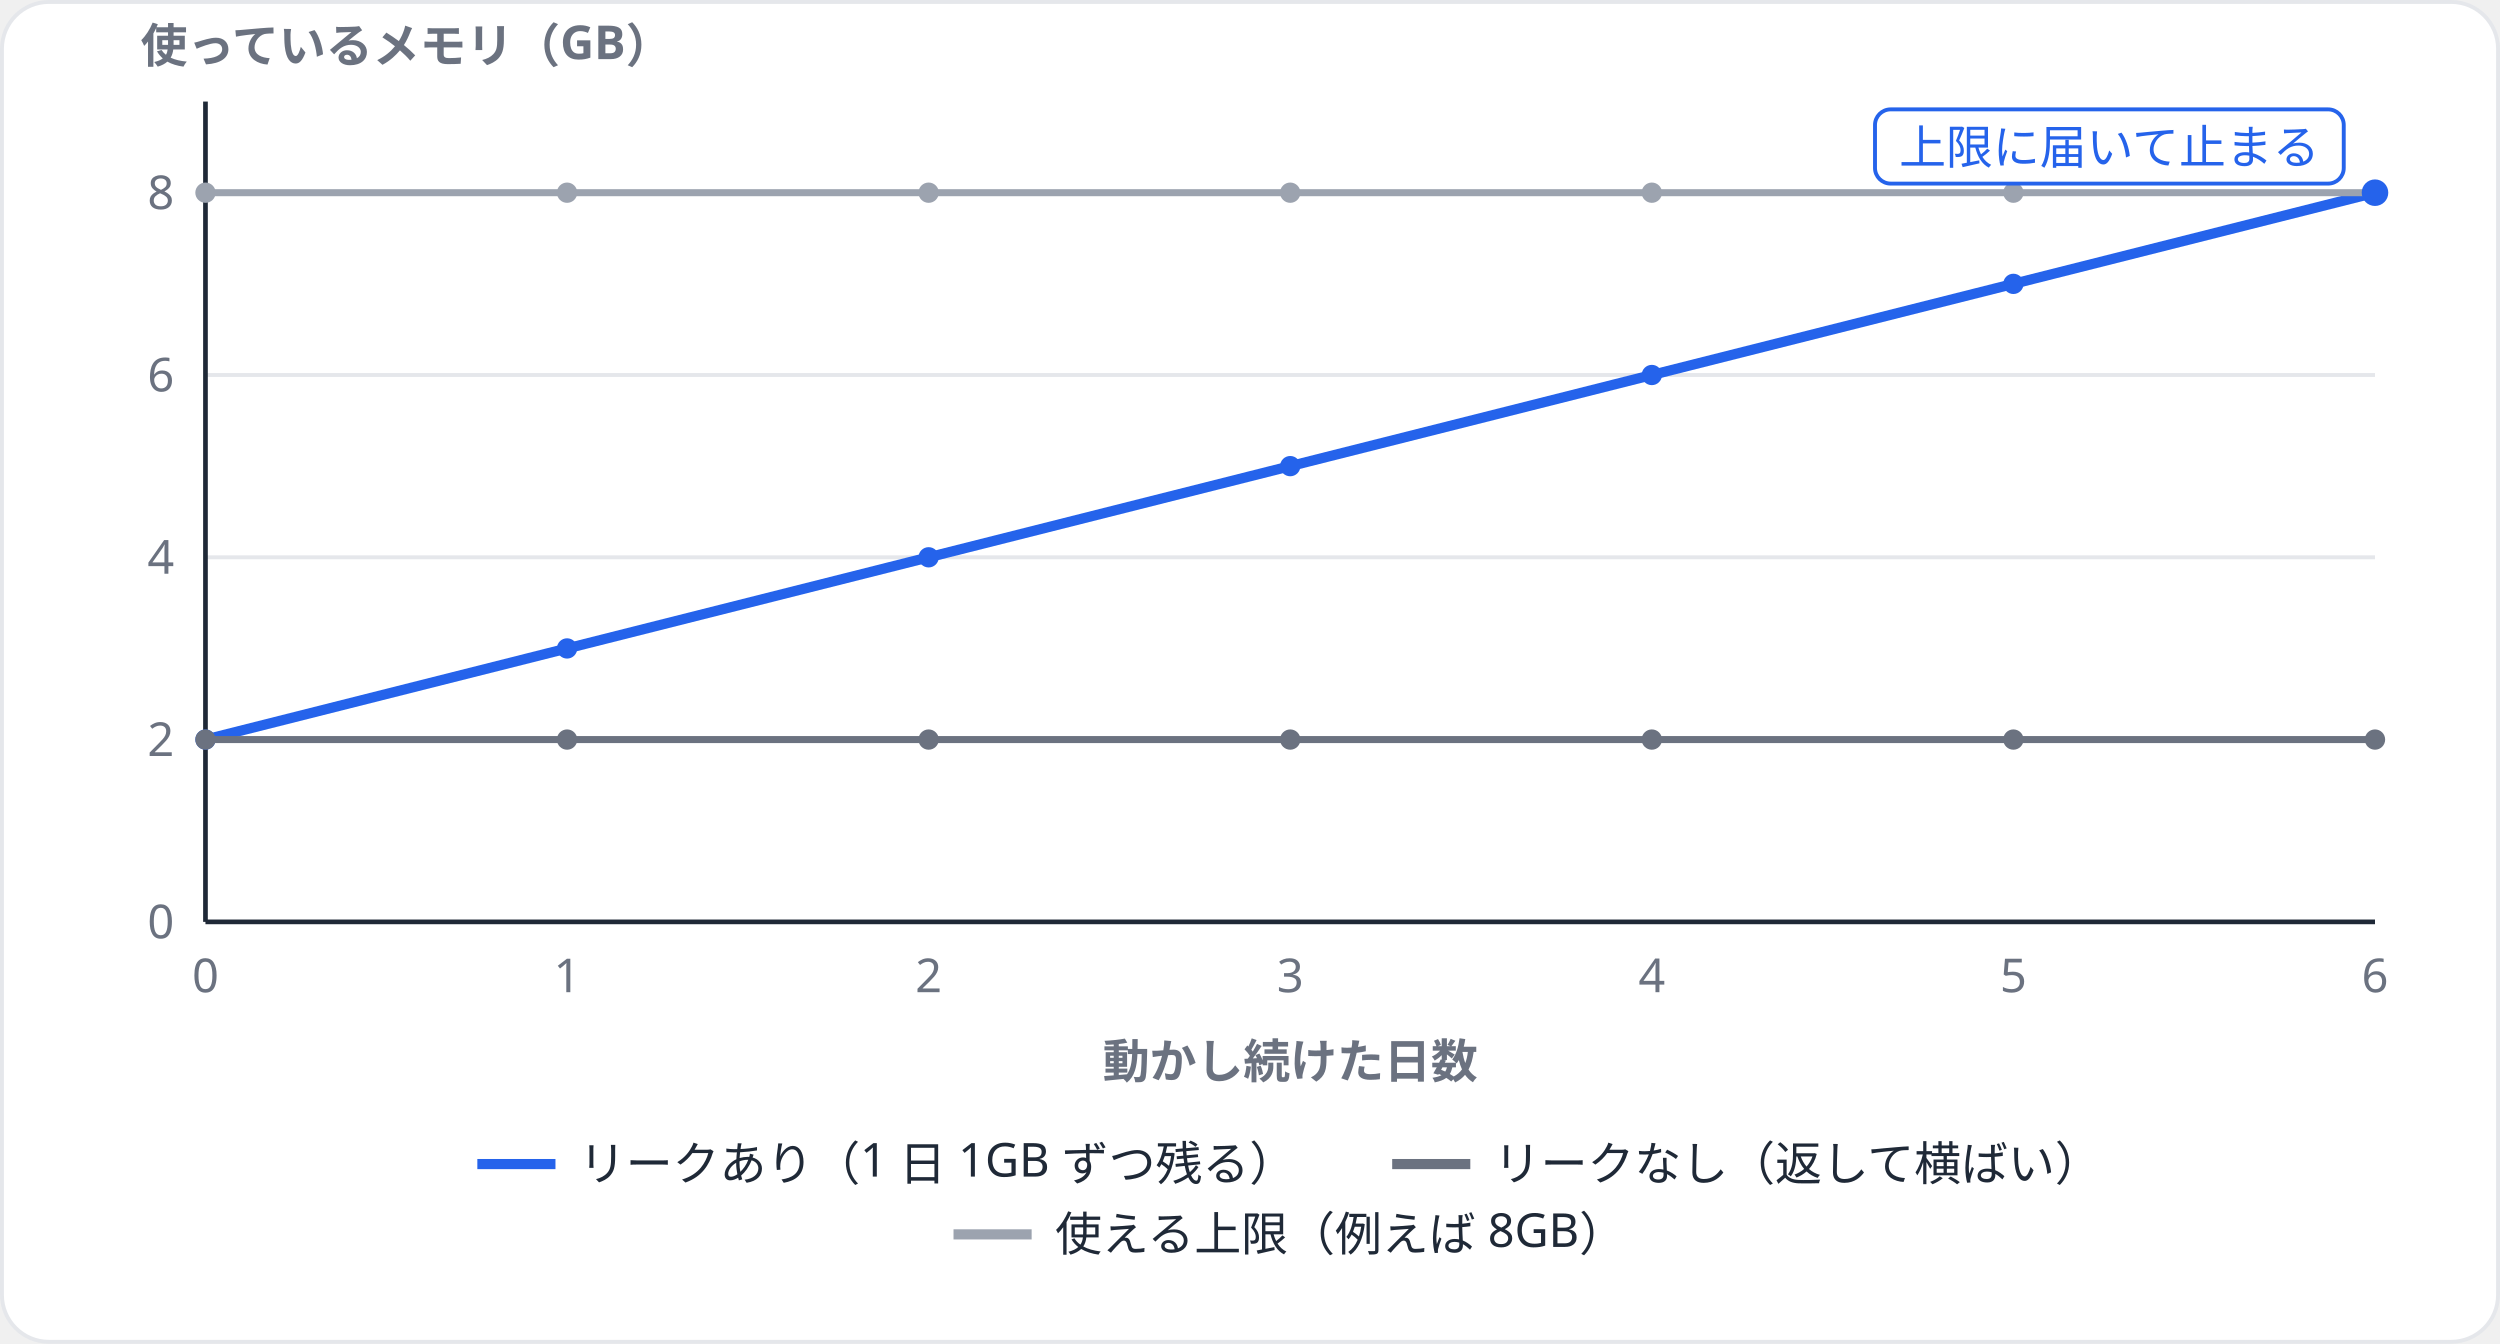
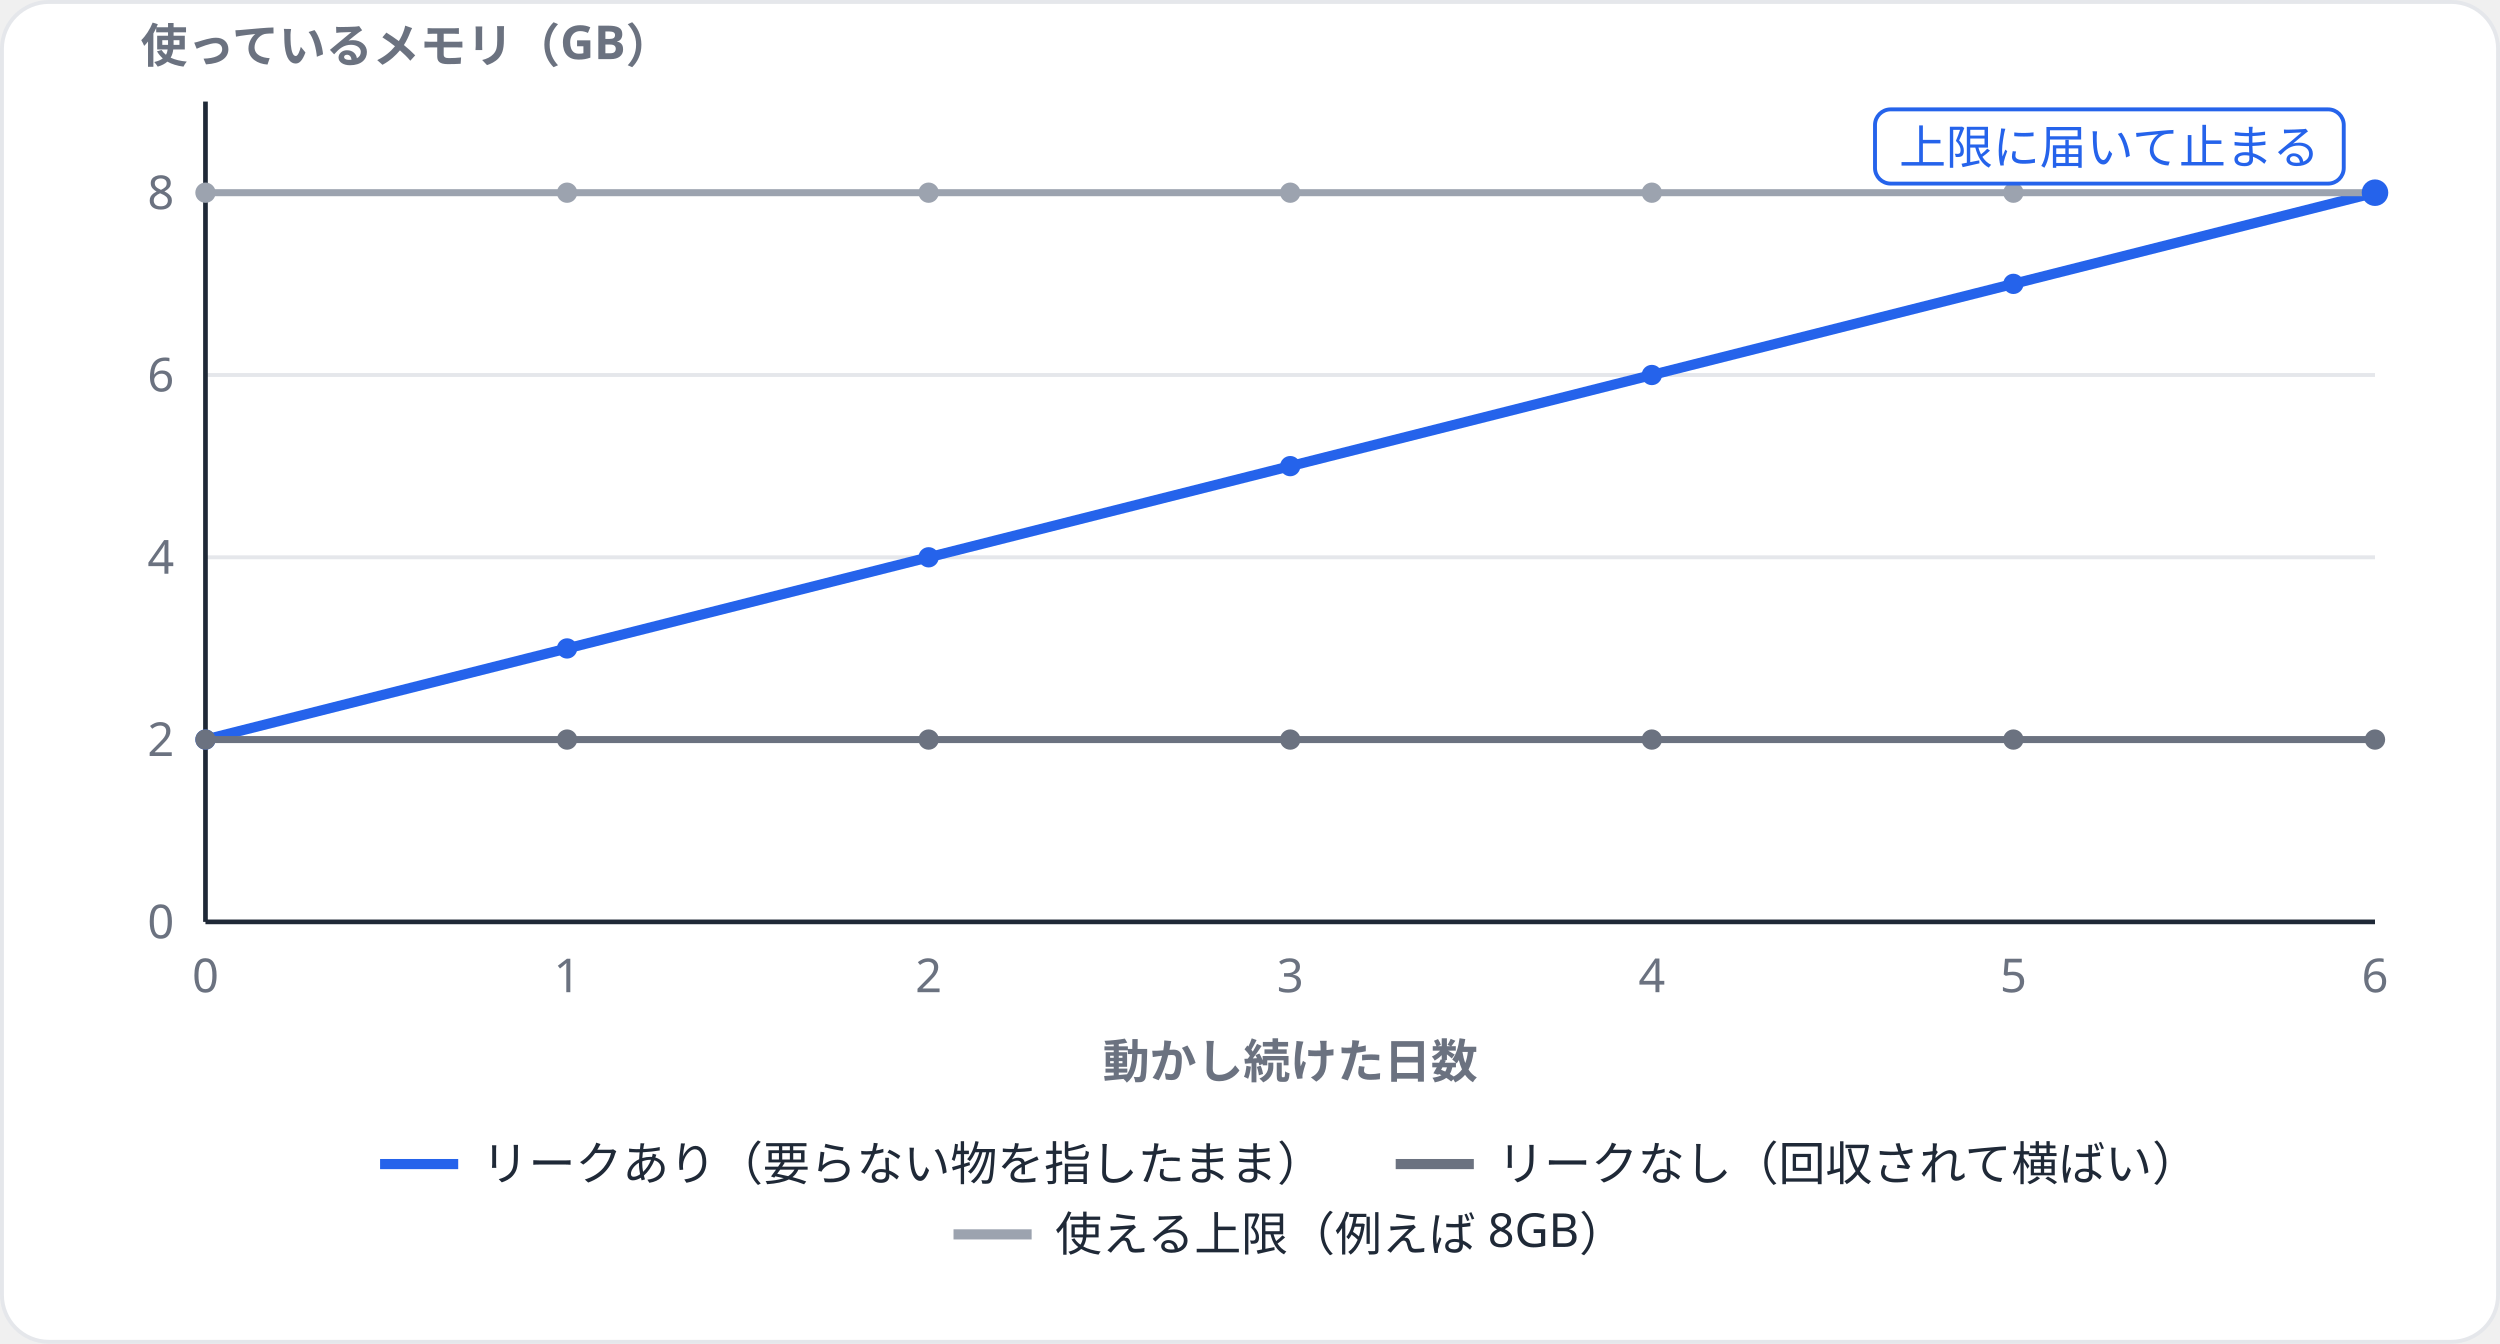
<svg xmlns="http://www.w3.org/2000/svg" width="640" height="344" viewBox="0 0 640 344">
  <rect x="0.5" y="0.5" width="639" height="343" rx="12" fill="#ffffff" stroke="#e5e7eb" stroke-width="1" />
  <g transform="translate(20 20)">
    <line x1="32.6" y1="216" x2="588" y2="216" stroke="#e5e7eb" stroke-width="1" />
    <text x="24.6" y="220.2" font-family="Hiragino Sans, Hiragino Kaku Gothic ProN, Noto Sans JP, Yu Gothic, Meiryo, sans-serif" font-size="12" fill="#6b7280" text-anchor="end">0</text>
    <line x1="32.6" y1="169.33" x2="588" y2="169.33" stroke="#e5e7eb" stroke-width="1" />
    <text x="24.6" y="173.53" font-family="Hiragino Sans, Hiragino Kaku Gothic ProN, Noto Sans JP, Yu Gothic, Meiryo, sans-serif" font-size="12" fill="#6b7280" text-anchor="end">2</text>
    <line x1="32.6" y1="122.67" x2="588" y2="122.67" stroke="#e5e7eb" stroke-width="1" />
    <text x="24.6" y="126.87" font-family="Hiragino Sans, Hiragino Kaku Gothic ProN, Noto Sans JP, Yu Gothic, Meiryo, sans-serif" font-size="12" fill="#6b7280" text-anchor="end">4</text>
    <line x1="32.6" y1="76" x2="588" y2="76" stroke="#e5e7eb" stroke-width="1" />
    <text x="24.6" y="80.2" font-family="Hiragino Sans, Hiragino Kaku Gothic ProN, Noto Sans JP, Yu Gothic, Meiryo, sans-serif" font-size="12" fill="#6b7280" text-anchor="end">6</text>
    <line x1="32.6" y1="29.33" x2="588" y2="29.33" stroke="#e5e7eb" stroke-width="1" />
    <text x="24.6" y="33.53" font-family="Hiragino Sans, Hiragino Kaku Gothic ProN, Noto Sans JP, Yu Gothic, Meiryo, sans-serif" font-size="12" fill="#6b7280" text-anchor="end">8</text>
    <line x1="32.6" y1="6" x2="32.6" y2="216" stroke="#1f2937" stroke-width="1.2" />
    <line x1="32.6" y1="216" x2="588" y2="216" stroke="#1f2937" stroke-width="1.2" />
    <path d="M 32.6 169.33 L 125.17 146 L 217.73 122.67 L 310.3 99.33 L 402.87 76 L 495.43 52.67 L 588 29.33" fill="none" stroke="#2563eb" stroke-width="2.6" />
    <circle cx="32.6" cy="169.33" r="2.6" fill="#2563eb" />
    <circle cx="125.17" cy="146" r="2.6" fill="#2563eb" />
    <circle cx="217.73" cy="122.67" r="2.6" fill="#2563eb" />
    <circle cx="310.3" cy="99.33" r="2.6" fill="#2563eb" />
    <circle cx="402.87" cy="76" r="2.6" fill="#2563eb" />
    <circle cx="495.43" cy="52.67" r="2.6" fill="#2563eb" />
    <circle cx="588" cy="29.33" r="2.6" fill="#2563eb" />
    <path d="M 32.6 169.33 L 125.17 169.33 L 217.73 169.33 L 310.3 169.33 L 402.87 169.33 L 495.43 169.33 L 588 169.33" fill="none" stroke="#6b7280" stroke-width="1.8" />
    <circle cx="32.6" cy="169.33" r="2.6" fill="#6b7280" />
    <circle cx="125.17" cy="169.33" r="2.6" fill="#6b7280" />
    <circle cx="217.73" cy="169.33" r="2.6" fill="#6b7280" />
    <circle cx="310.3" cy="169.33" r="2.6" fill="#6b7280" />
    <circle cx="402.87" cy="169.33" r="2.6" fill="#6b7280" />
    <circle cx="495.43" cy="169.33" r="2.6" fill="#6b7280" />
    <circle cx="588" cy="169.33" r="2.6" fill="#6b7280" />
    <path d="M 32.6 29.33 L 125.17 29.33 L 217.73 29.33 L 310.3 29.33 L 402.87 29.33 L 495.43 29.33 L 588 29.33" fill="none" stroke="#9ca3af" stroke-width="1.8" />
    <circle cx="32.6" cy="29.33" r="2.6" fill="#9ca3af" />
    <circle cx="125.17" cy="29.33" r="2.6" fill="#9ca3af" />
    <circle cx="217.73" cy="29.33" r="2.6" fill="#9ca3af" />
    <circle cx="310.3" cy="29.33" r="2.6" fill="#9ca3af" />
    <circle cx="402.87" cy="29.33" r="2.6" fill="#9ca3af" />
    <circle cx="495.43" cy="29.33" r="2.6" fill="#9ca3af" />
    <circle cx="588" cy="29.33" r="2.6" fill="#9ca3af" />
    <circle cx="588" cy="29.33" r="3.4" fill="#2563eb" />
    <rect x="460" y="8" width="120" height="19" rx="4" fill="#ffffff" stroke="#2563eb" stroke-width="1" />
    <text x="520" y="22" font-family="Hiragino Sans, Hiragino Kaku Gothic ProN, Noto Sans JP, Yu Gothic, Meiryo, sans-serif" font-size="12" fill="#2563eb" text-anchor="middle">上限に届いて止まる</text>
    <text x="32.6" y="234" font-family="Hiragino Sans, Hiragino Kaku Gothic ProN, Noto Sans JP, Yu Gothic, Meiryo, sans-serif" font-size="12" fill="#6b7280" text-anchor="middle">0</text>
    <text x="125.17" y="234" font-family="Hiragino Sans, Hiragino Kaku Gothic ProN, Noto Sans JP, Yu Gothic, Meiryo, sans-serif" font-size="12" fill="#6b7280" text-anchor="middle">1</text>
    <text x="217.73" y="234" font-family="Hiragino Sans, Hiragino Kaku Gothic ProN, Noto Sans JP, Yu Gothic, Meiryo, sans-serif" font-size="12" fill="#6b7280" text-anchor="middle">2</text>
    <text x="310.3" y="234" font-family="Hiragino Sans, Hiragino Kaku Gothic ProN, Noto Sans JP, Yu Gothic, Meiryo, sans-serif" font-size="12" fill="#6b7280" text-anchor="middle">3</text>
    <text x="402.87" y="234" font-family="Hiragino Sans, Hiragino Kaku Gothic ProN, Noto Sans JP, Yu Gothic, Meiryo, sans-serif" font-size="12" fill="#6b7280" text-anchor="middle">4</text>
    <text x="495.43" y="234" font-family="Hiragino Sans, Hiragino Kaku Gothic ProN, Noto Sans JP, Yu Gothic, Meiryo, sans-serif" font-size="12" fill="#6b7280" text-anchor="middle">5</text>
    <text x="588" y="234" font-family="Hiragino Sans, Hiragino Kaku Gothic ProN, Noto Sans JP, Yu Gothic, Meiryo, sans-serif" font-size="12" fill="#6b7280" text-anchor="middle">6</text>
    <text x="310.3" y="256" font-family="Hiragino Sans, Hiragino Kaku Gothic ProN, Noto Sans JP, Yu Gothic, Meiryo, sans-serif" font-size="12" fill="#6b7280" text-anchor="middle" font-weight="600">動かし続けた日数</text>
    <text x="16" y="-4" font-family="Hiragino Sans, Hiragino Kaku Gothic ProN, Noto Sans JP, Yu Gothic, Meiryo, sans-serif" font-size="12" fill="#6b7280" text-anchor="start" font-weight="600">使っているメモリ（GB）</text>
-     <line x1="102.2" y1="278" x2="122.2" y2="278" stroke="#2563eb" stroke-width="2.6" />
-     <text x="128.2" y="282.2" font-family="Hiragino Sans, Hiragino Kaku Gothic ProN, Noto Sans JP, Yu Gothic, Meiryo, sans-serif" font-size="12" fill="#1f2937" text-anchor="start">リークあり（1 日 1GB ずつ残る）</text>
-     <line x1="336.4" y1="278" x2="356.4" y2="278" stroke="#6b7280" stroke-width="2.6" />
-     <text x="362.4" y="282.2" font-family="Hiragino Sans, Hiragino Kaku Gothic ProN, Noto Sans JP, Yu Gothic, Meiryo, sans-serif" font-size="12" fill="#1f2937" text-anchor="start">リークなし（返して横ばい）</text>
+     <line x1="77.3" y1="278" x2="97.3" y2="278" stroke="#2563eb" stroke-width="2.6" />
+     <text x="103.3" y="282.2" font-family="Hiragino Sans, Hiragino Kaku Gothic ProN, Noto Sans JP, Yu Gothic, Meiryo, sans-serif" font-size="12" fill="#1f2937" text-anchor="start">リークあり（要らない物を指したまま）</text>
+     <line x1="337.3" y1="278" x2="357.3" y2="278" stroke="#6b7280" stroke-width="2.6" />
+     <text x="363.3" y="282.2" font-family="Hiragino Sans, Hiragino Kaku Gothic ProN, Noto Sans JP, Yu Gothic, Meiryo, sans-serif" font-size="12" fill="#1f2937" text-anchor="start">リークなし（回収されて横ばい）</text>
    <line x1="224.1" y1="296" x2="244.1" y2="296" stroke="#9ca3af" stroke-width="2.6" />
    <text x="250.1" y="300.2" font-family="Hiragino Sans, Hiragino Kaku Gothic ProN, Noto Sans JP, Yu Gothic, Meiryo, sans-serif" font-size="12" fill="#1f2937" text-anchor="start">使える上限（例えば 8GB）</text>
  </g>
</svg>
